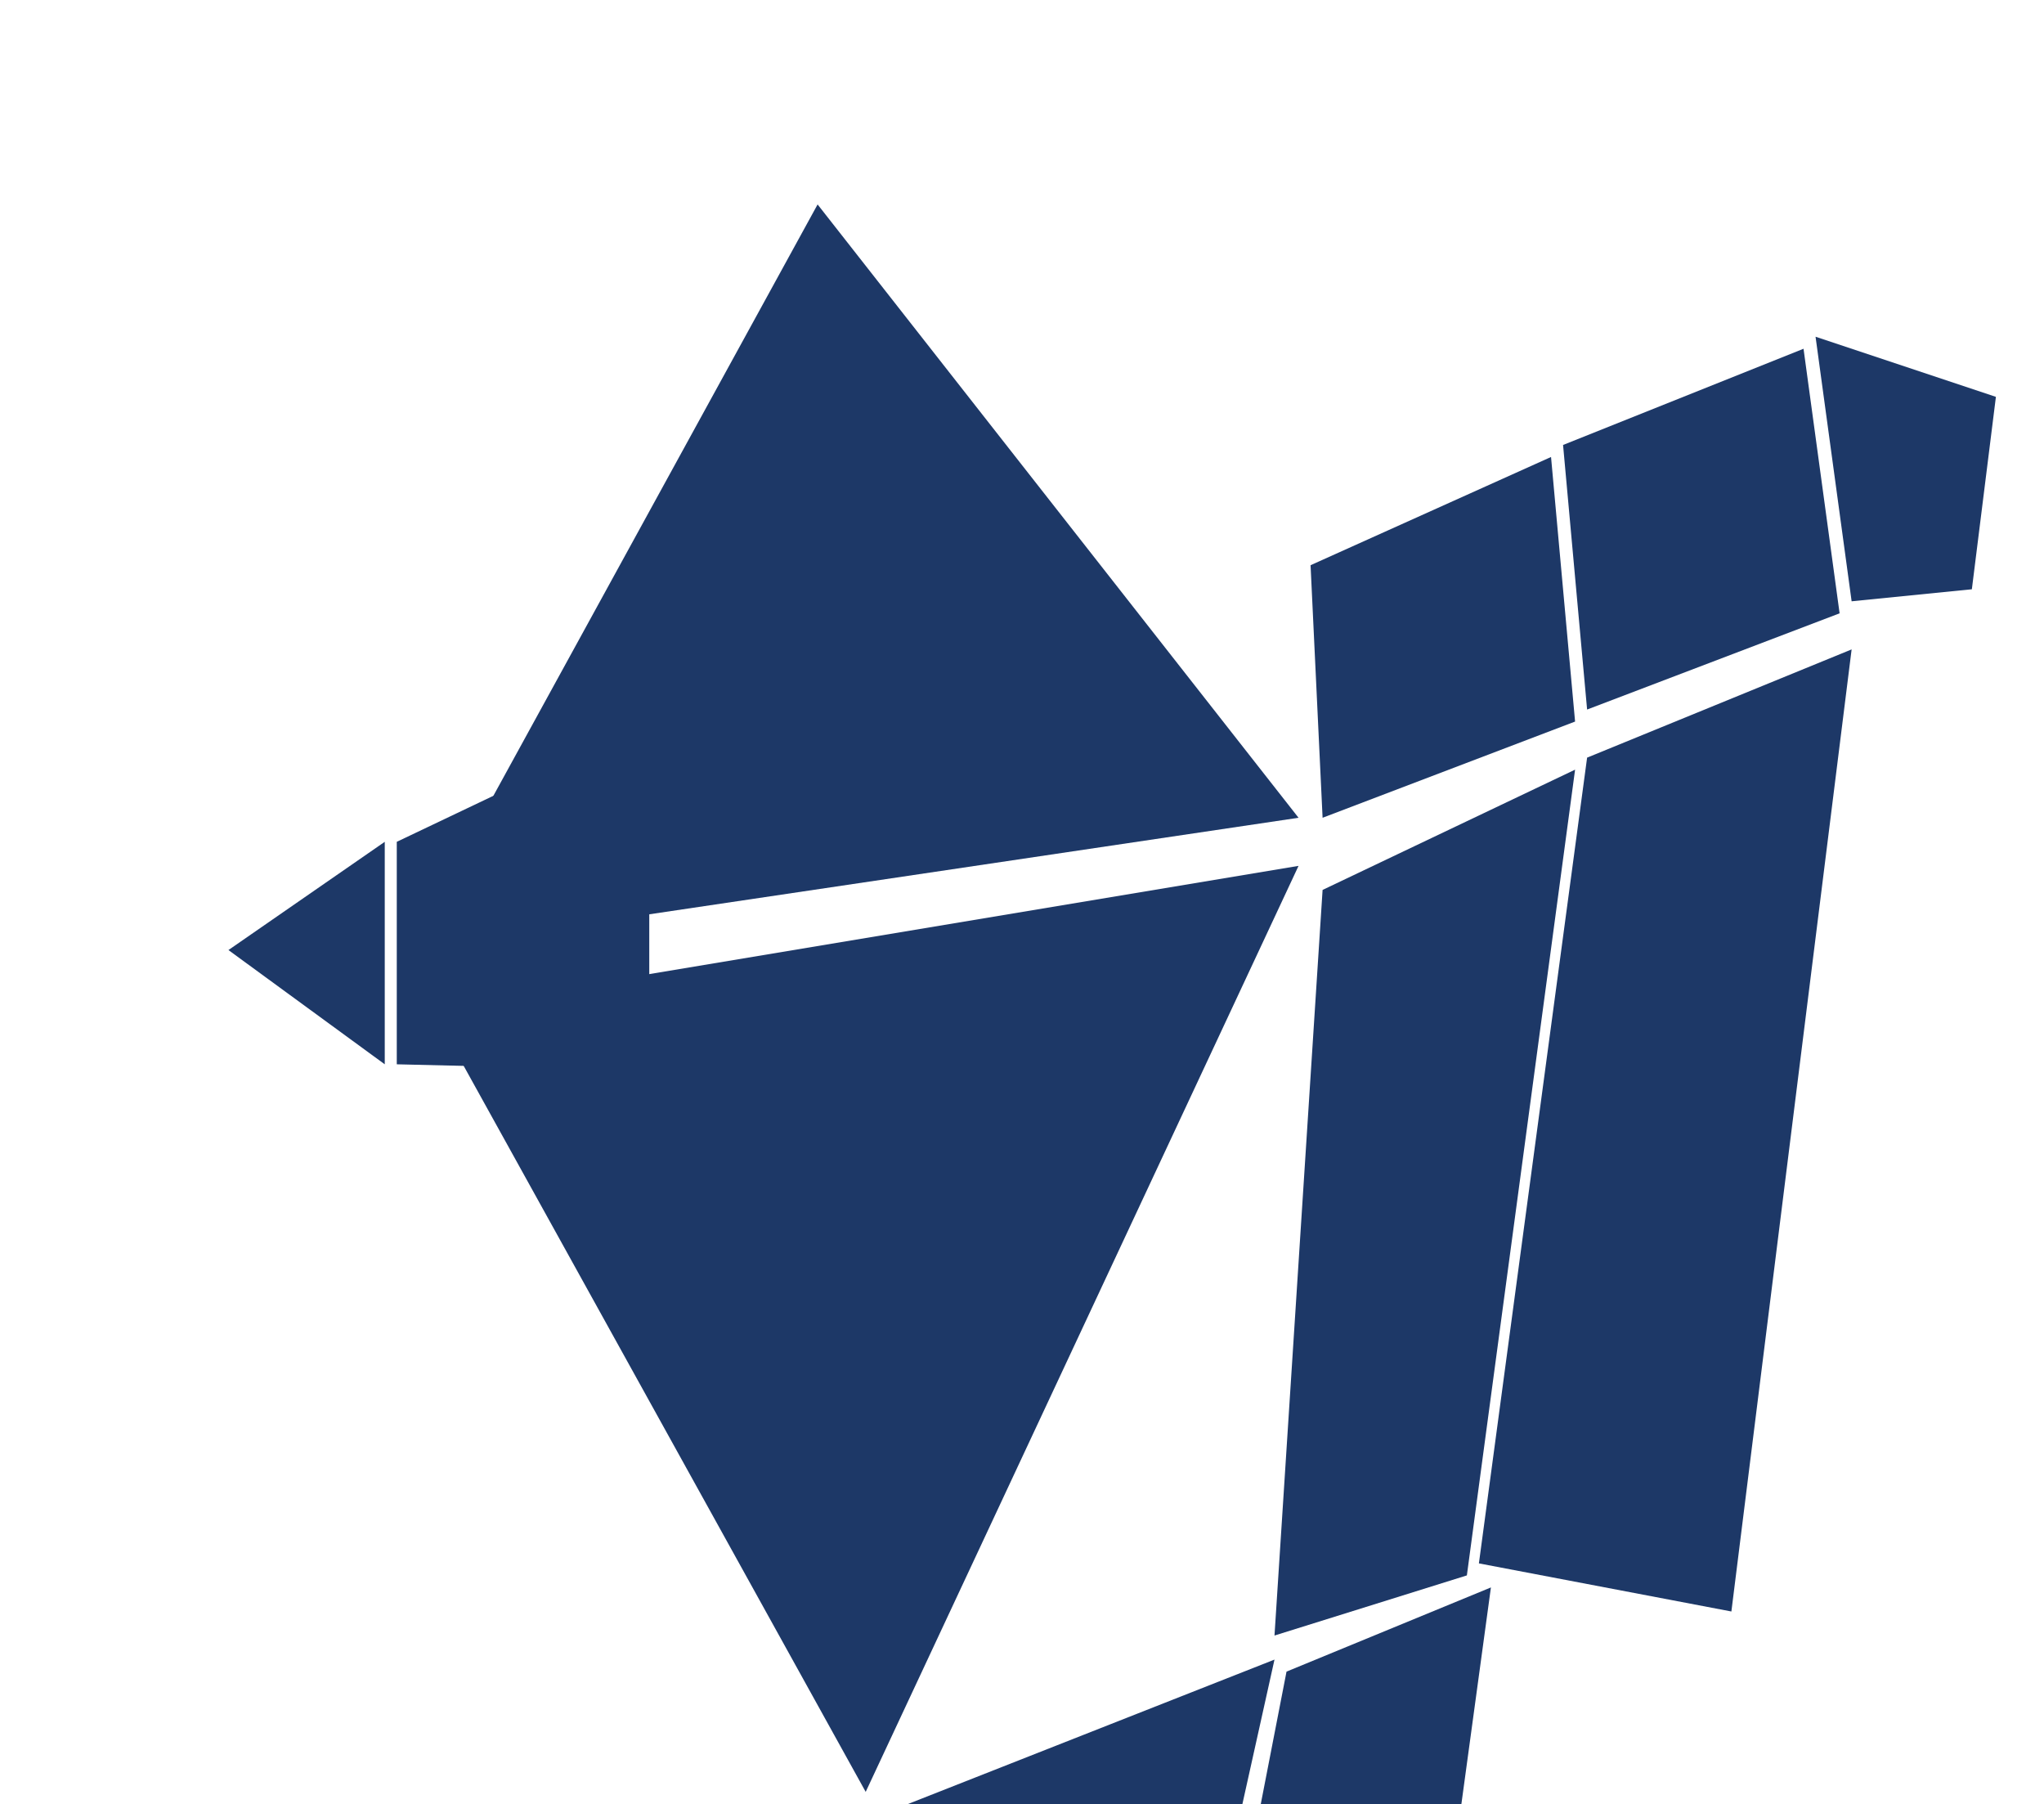
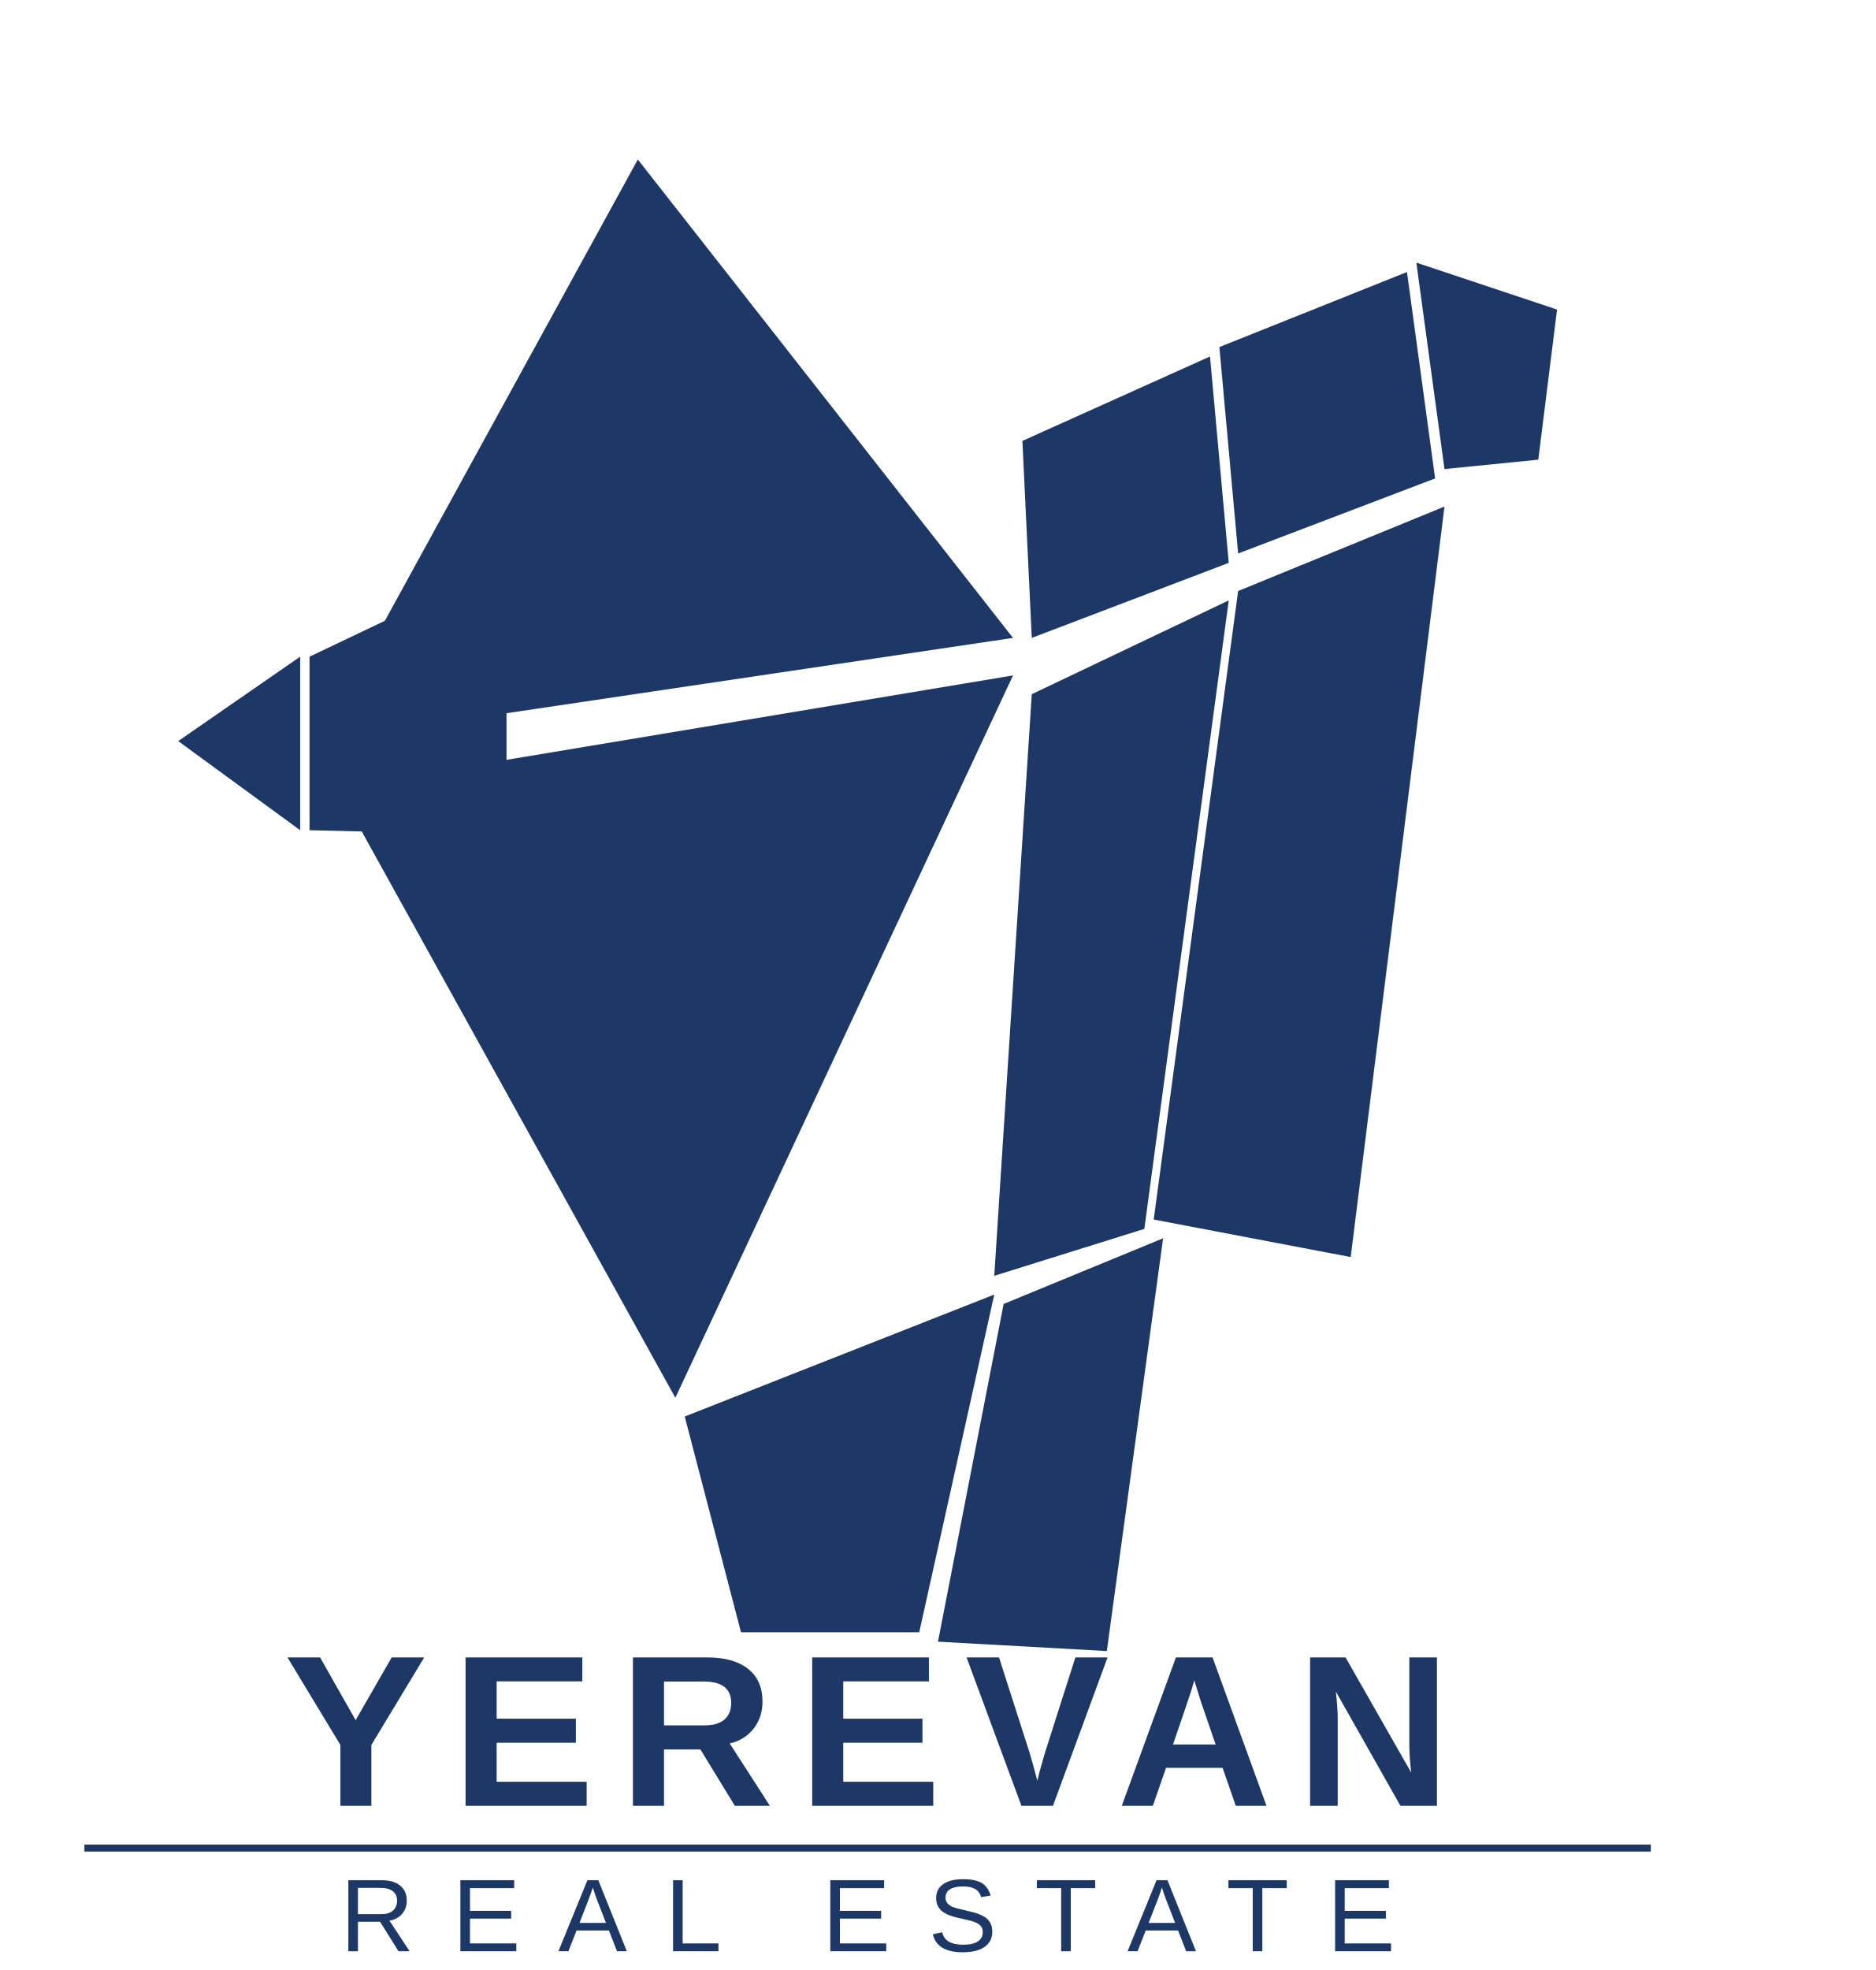
- <svg xmlns="http://www.w3.org/2000/svg" viewBox="0 0 340 300">
+ <svg xmlns="http://www.w3.org/2000/svg" viewBox="0 0 400 420">
  <polygon points="38,158 64,140 64,177" fill="#1D3867" />
  <polygon points="66,140 108,120 108,178 66,177" fill="#1D3867" />
  <polygon points="68,158 136,34 216,136" fill="#1D3867" />
  <polygon points="72,168 216,144 144,298" fill="#1D3867" />
  <polygon points="220,136 218,94 258,76 262,120" fill="#1D3867" />
  <polygon points="264,118 260,74 300,58 306,102" fill="#1D3867" />
  <polygon points="308,100 302,56 332,66 328,98" fill="#1D3867" />
  <polygon points="220,148 262,128 244,262 212,272" fill="#1D3867" />
  <polygon points="264,126 308,108 288,268 246,260" fill="#1D3867" />
  <polygon points="146,302 212,276 196,348 158,348" fill="#1D3867" />
  <polygon points="214,278 248,264 236,352 200,350" fill="#1D3867" />
+   <text x="185" y="385" text-anchor="middle" font-family="'Trebuchet MS', Arial, sans-serif" font-weight="800" font-size="46" letter-spacing="5" fill="#1D3867">YEREVAN</text>
+   <line x1="18" y1="394" x2="352" y2="394" stroke="#1D3867" stroke-width="1.5" />
+   <text x="185" y="416" text-anchor="middle" font-family="Arial, sans-serif" font-weight="400" font-size="22" letter-spacing="8" fill="#1D3867">REAL ESTATE</text>
</svg>
